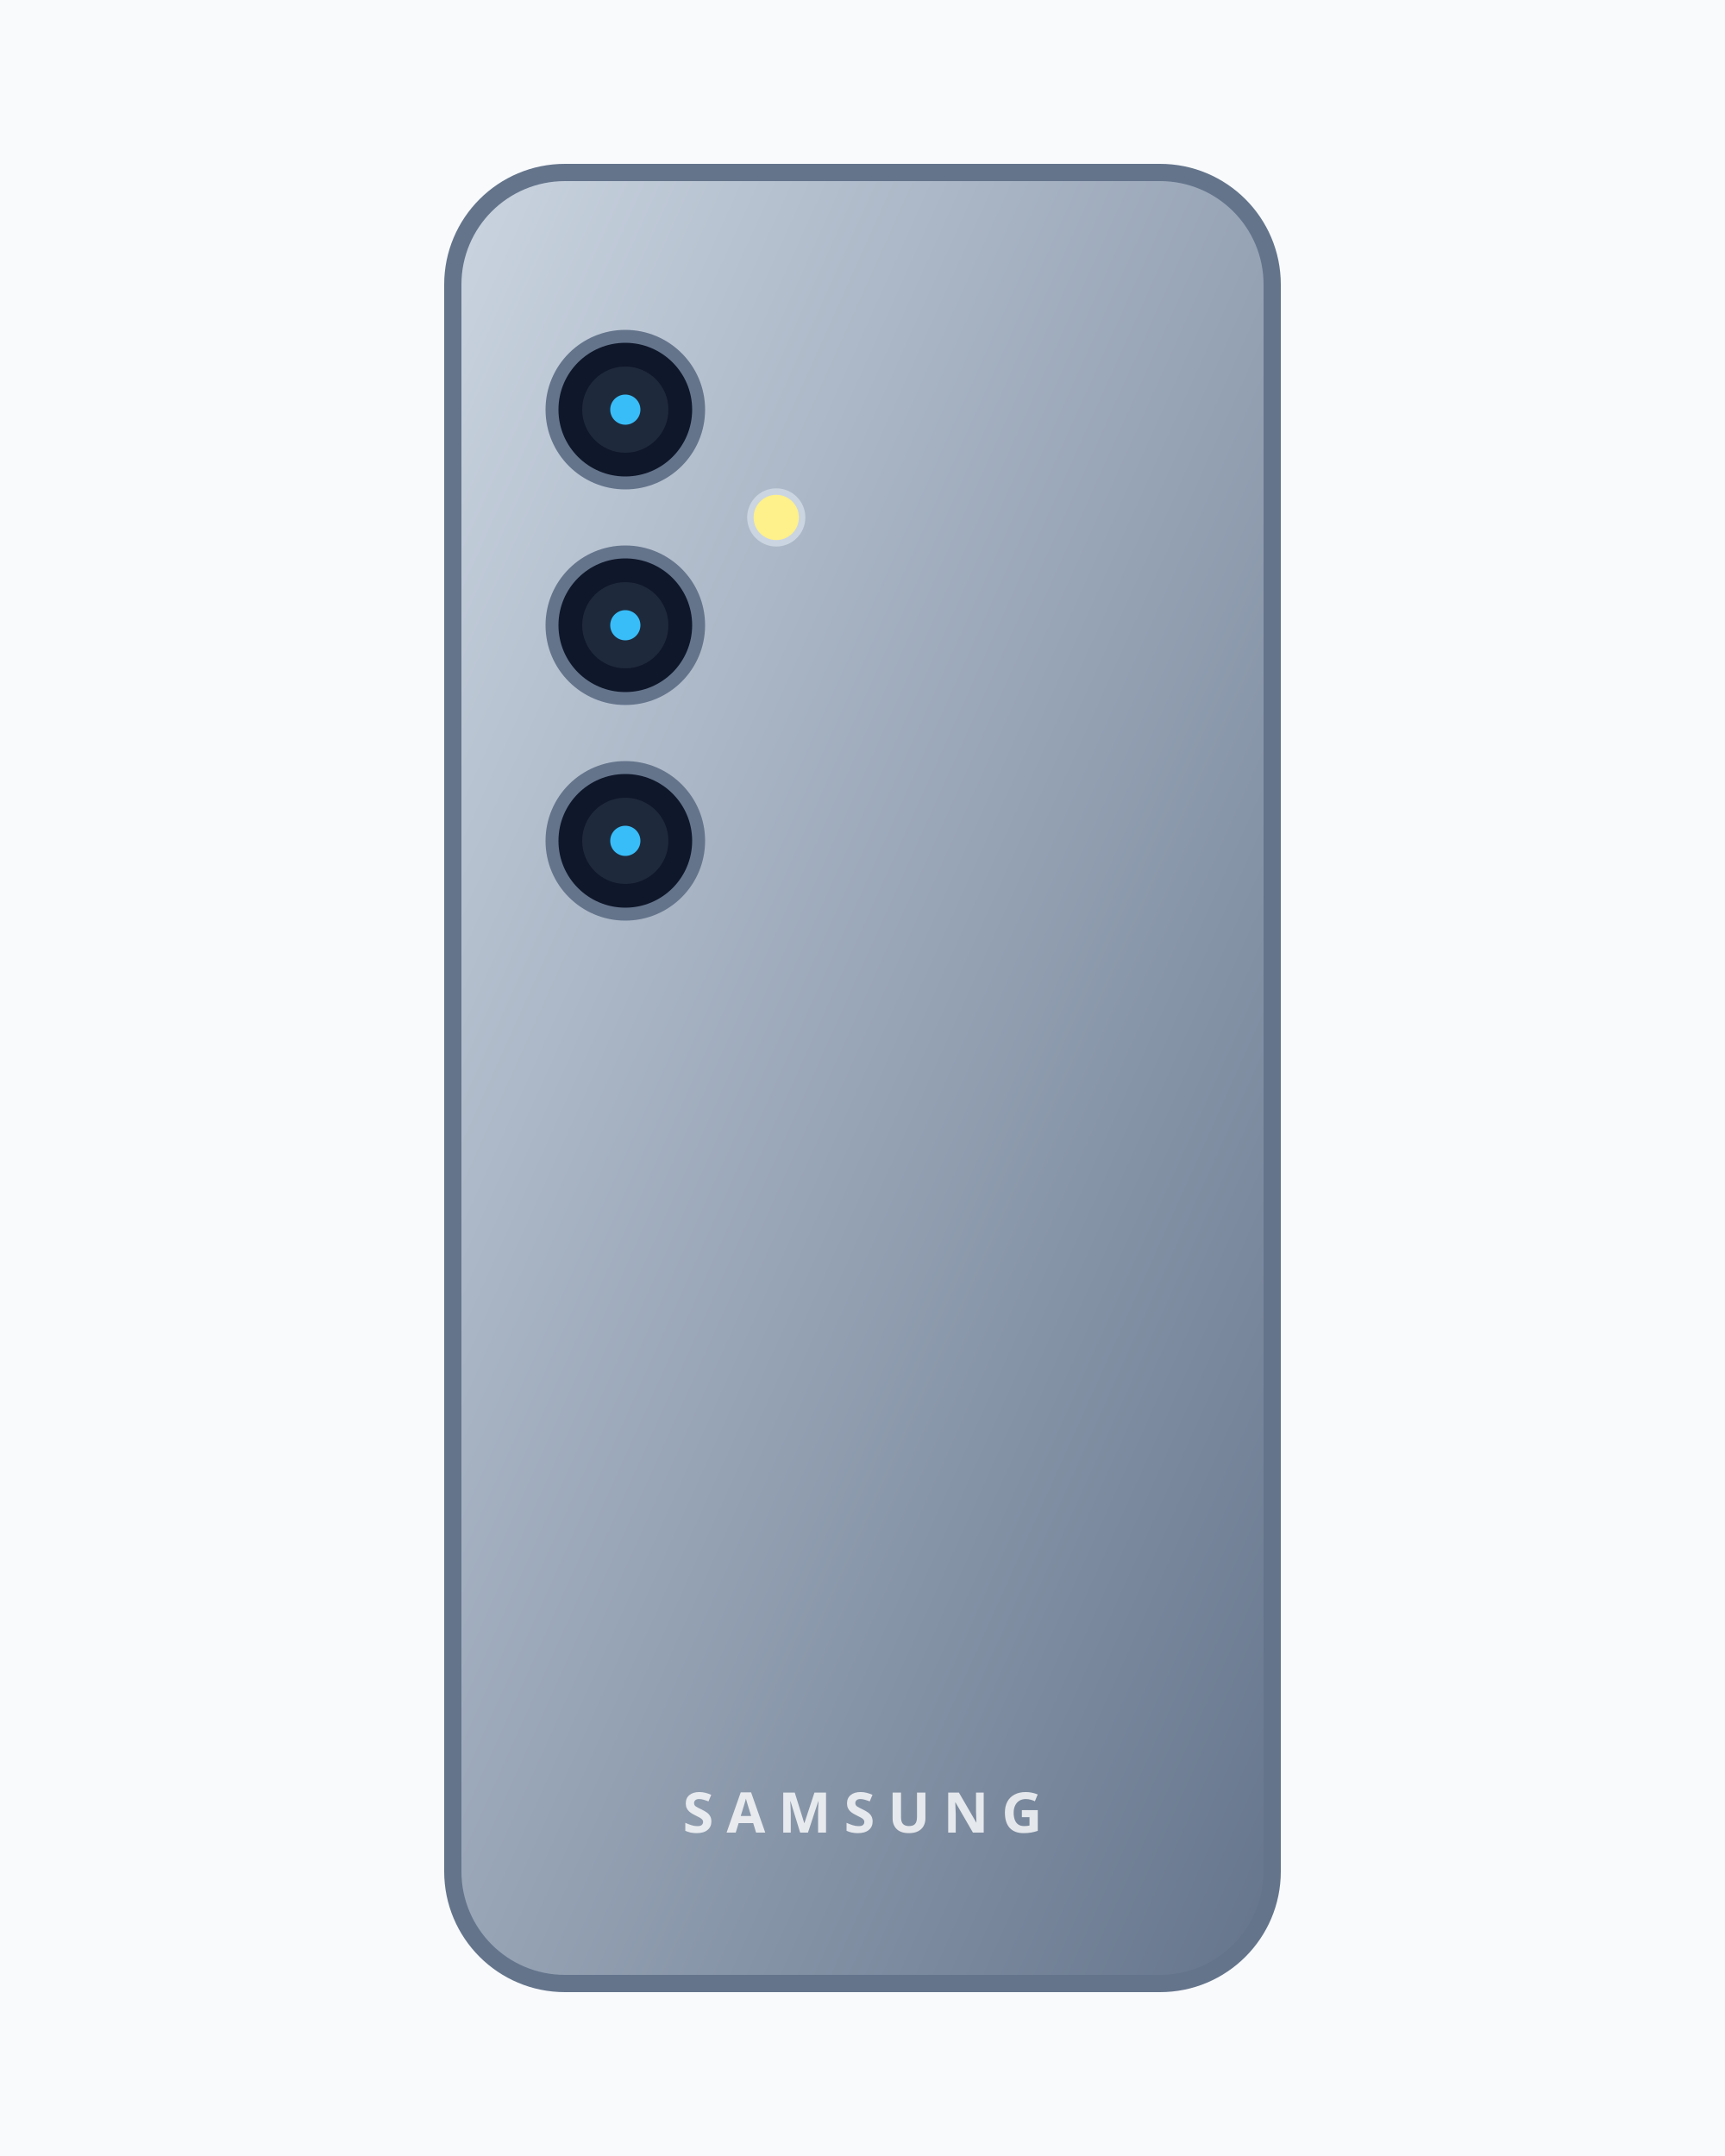
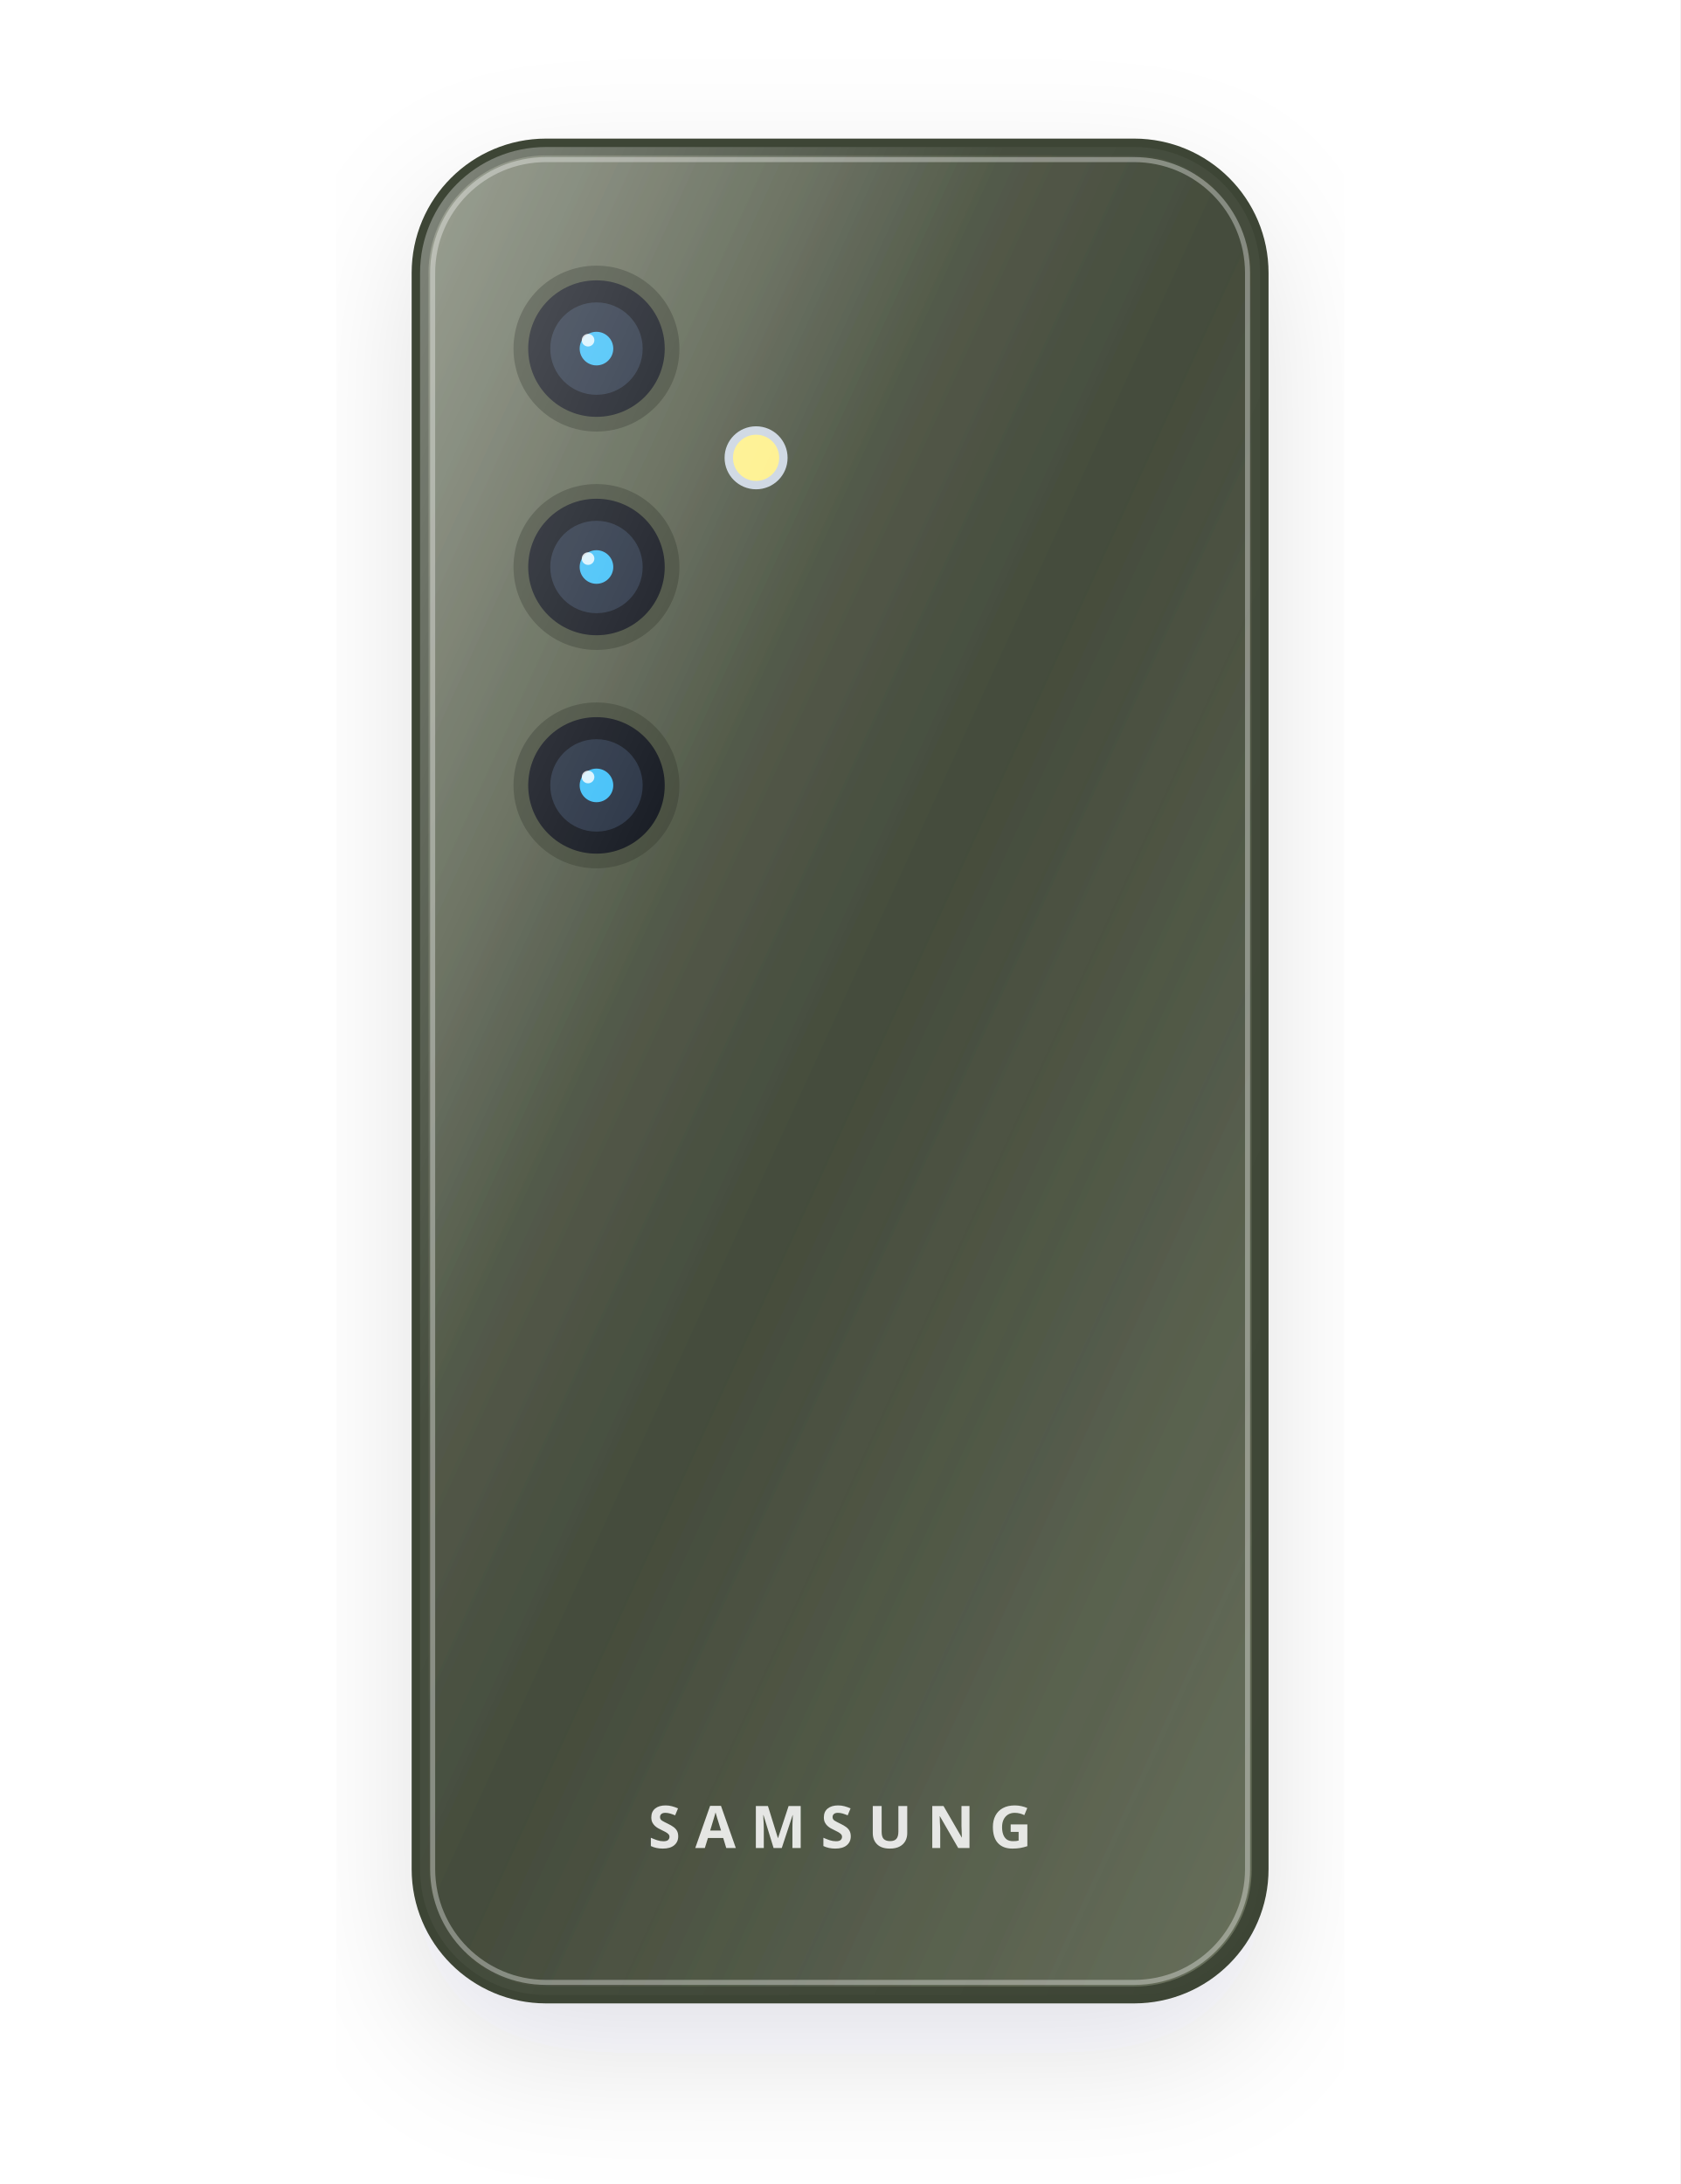
- <svg xmlns="http://www.w3.org/2000/svg" viewBox="0 0 400 500" width="100%" height="100%">
+ <svg xmlns="http://www.w3.org/2000/svg" viewBox="0 0 400 520" width="100%" height="100%">
  <defs>
-     <linearGradient id="bodyGrad" x1="0%" y1="0%" x2="100%" y2="100%">
-       <stop offset="0%" stop-color="#cbd5e1" />
-       <stop offset="100%" stop-color="#64748b" />
+     <linearGradient id="bodyGrad_s21_fe" x1="0%" y1="0%" x2="100%" y2="100%">
+       <stop offset="0%" stop-color="#68705c" />
+       <stop offset="50%" stop-color="#3d4434" />
+       <stop offset="100%" stop-color="#68705c" />
    </linearGradient>
+     <linearGradient id="glassSheen_s21_fe" x1="0%" y1="0%" x2="100%" y2="100%">
+       <stop offset="0%" stop-color="#ffffff" stop-opacity="0.35" />
+       <stop offset="35%" stop-color="#ffffff" stop-opacity="0.05" />
+       <stop offset="100%" stop-color="#ffffff" stop-opacity="0" />
+     </linearGradient>
+     <filter id="dropShadow_s21_fe" x="-10%" y="-10%" width="120%" height="120%">
+       <feDropShadow dx="0" dy="12" stdDeviation="16" flood-color="#0f172a" flood-opacity="0.12" />
+     </filter>
  </defs>
-   <rect width="100%" height="100%" fill="#f8fafc" />
-   <rect x="110" y="45" width="180" height="410" rx="28" fill="#000000" opacity="0.08" />
-   <rect x="105" y="40" width="190" height="420" rx="26" fill="url(#bodyGrad)" stroke="#64748b" stroke-width="4" />
-   <circle cx="145" cy="95" r="17" fill="#0f172a" stroke="#64748b" stroke-width="3" />
-   <circle cx="145" cy="95" r="10" fill="#1e293b" />
-   <circle cx="145" cy="95" r="3.5" fill="#38bdf8" />
-   <circle cx="145" cy="145" r="17" fill="#0f172a" stroke="#64748b" stroke-width="3" />
-   <circle cx="145" cy="145" r="10" fill="#1e293b" />
-   <circle cx="145" cy="145" r="3.5" fill="#38bdf8" />
-   <circle cx="145" cy="195" r="17" fill="#0f172a" stroke="#64748b" stroke-width="3" />
-   <circle cx="145" cy="195" r="10" fill="#1e293b" />
-   <circle cx="145" cy="195" r="3.5" fill="#38bdf8" />
-   <circle cx="180" cy="120" r="6" fill="#fef08a" stroke="#cbd5e1" stroke-width="1.5" />
-   <text x="200" y="425" font-family="sans-serif" font-size="13" font-weight="900" fill="#ffffff" opacity="0.8" text-anchor="middle" letter-spacing="3">SAMSUNG</text>
+   <rect width="100%" height="100%" fill="#ffffff" />
+   <rect x="100" y="35" width="200" height="440" rx="30" fill="url(#bodyGrad_s21_fe)" stroke="#3d4434" stroke-width="4" filter="url(#dropShadow_s21_fe)" />
+   <rect x="103" y="38" width="194" height="434" rx="27" fill="none" stroke="#ffffff" stroke-width="1.2" opacity="0.35" />
+   <g transform="translate(118, 55)">
+     <circle cx="24" cy="28" r="18" fill="#090d16" stroke="#3d4434" stroke-width="3.5" />
+     <circle cx="24" cy="28" r="11" fill="#1e293b" />
+     <circle cx="24" cy="28" r="4" fill="#38bdf8" />
+     <circle cx="22" cy="26" r="1.5" fill="#ffffff" opacity="0.8" />
+     <circle cx="24" cy="80" r="18" fill="#090d16" stroke="#3d4434" stroke-width="3.5" />
+     <circle cx="24" cy="80" r="11" fill="#1e293b" />
+     <circle cx="24" cy="80" r="4" fill="#38bdf8" />
+     <circle cx="22" cy="78" r="1.5" fill="#ffffff" opacity="0.8" />
+     <circle cx="24" cy="132" r="18" fill="#090d16" stroke="#3d4434" stroke-width="3.5" />
+     <circle cx="24" cy="132" r="11" fill="#1e293b" />
+     <circle cx="24" cy="132" r="4" fill="#38bdf8" />
+     <circle cx="22" cy="130" r="1.5" fill="#ffffff" opacity="0.8" />
+     <circle cx="62" cy="54" r="6.5" fill="#fef08a" stroke="#cbd5e1" stroke-width="2" />
+   </g>
+   <text x="200" y="440" font-family="sans-serif" font-size="14" font-weight="900" fill="#ffffff" opacity="0.85" text-anchor="middle" letter-spacing="3.5">SAMSUNG</text>
+   <rect x="100" y="35" width="200" height="440" rx="30" fill="url(#glassSheen_s21_fe)" pointer-events="none" />
</svg>
